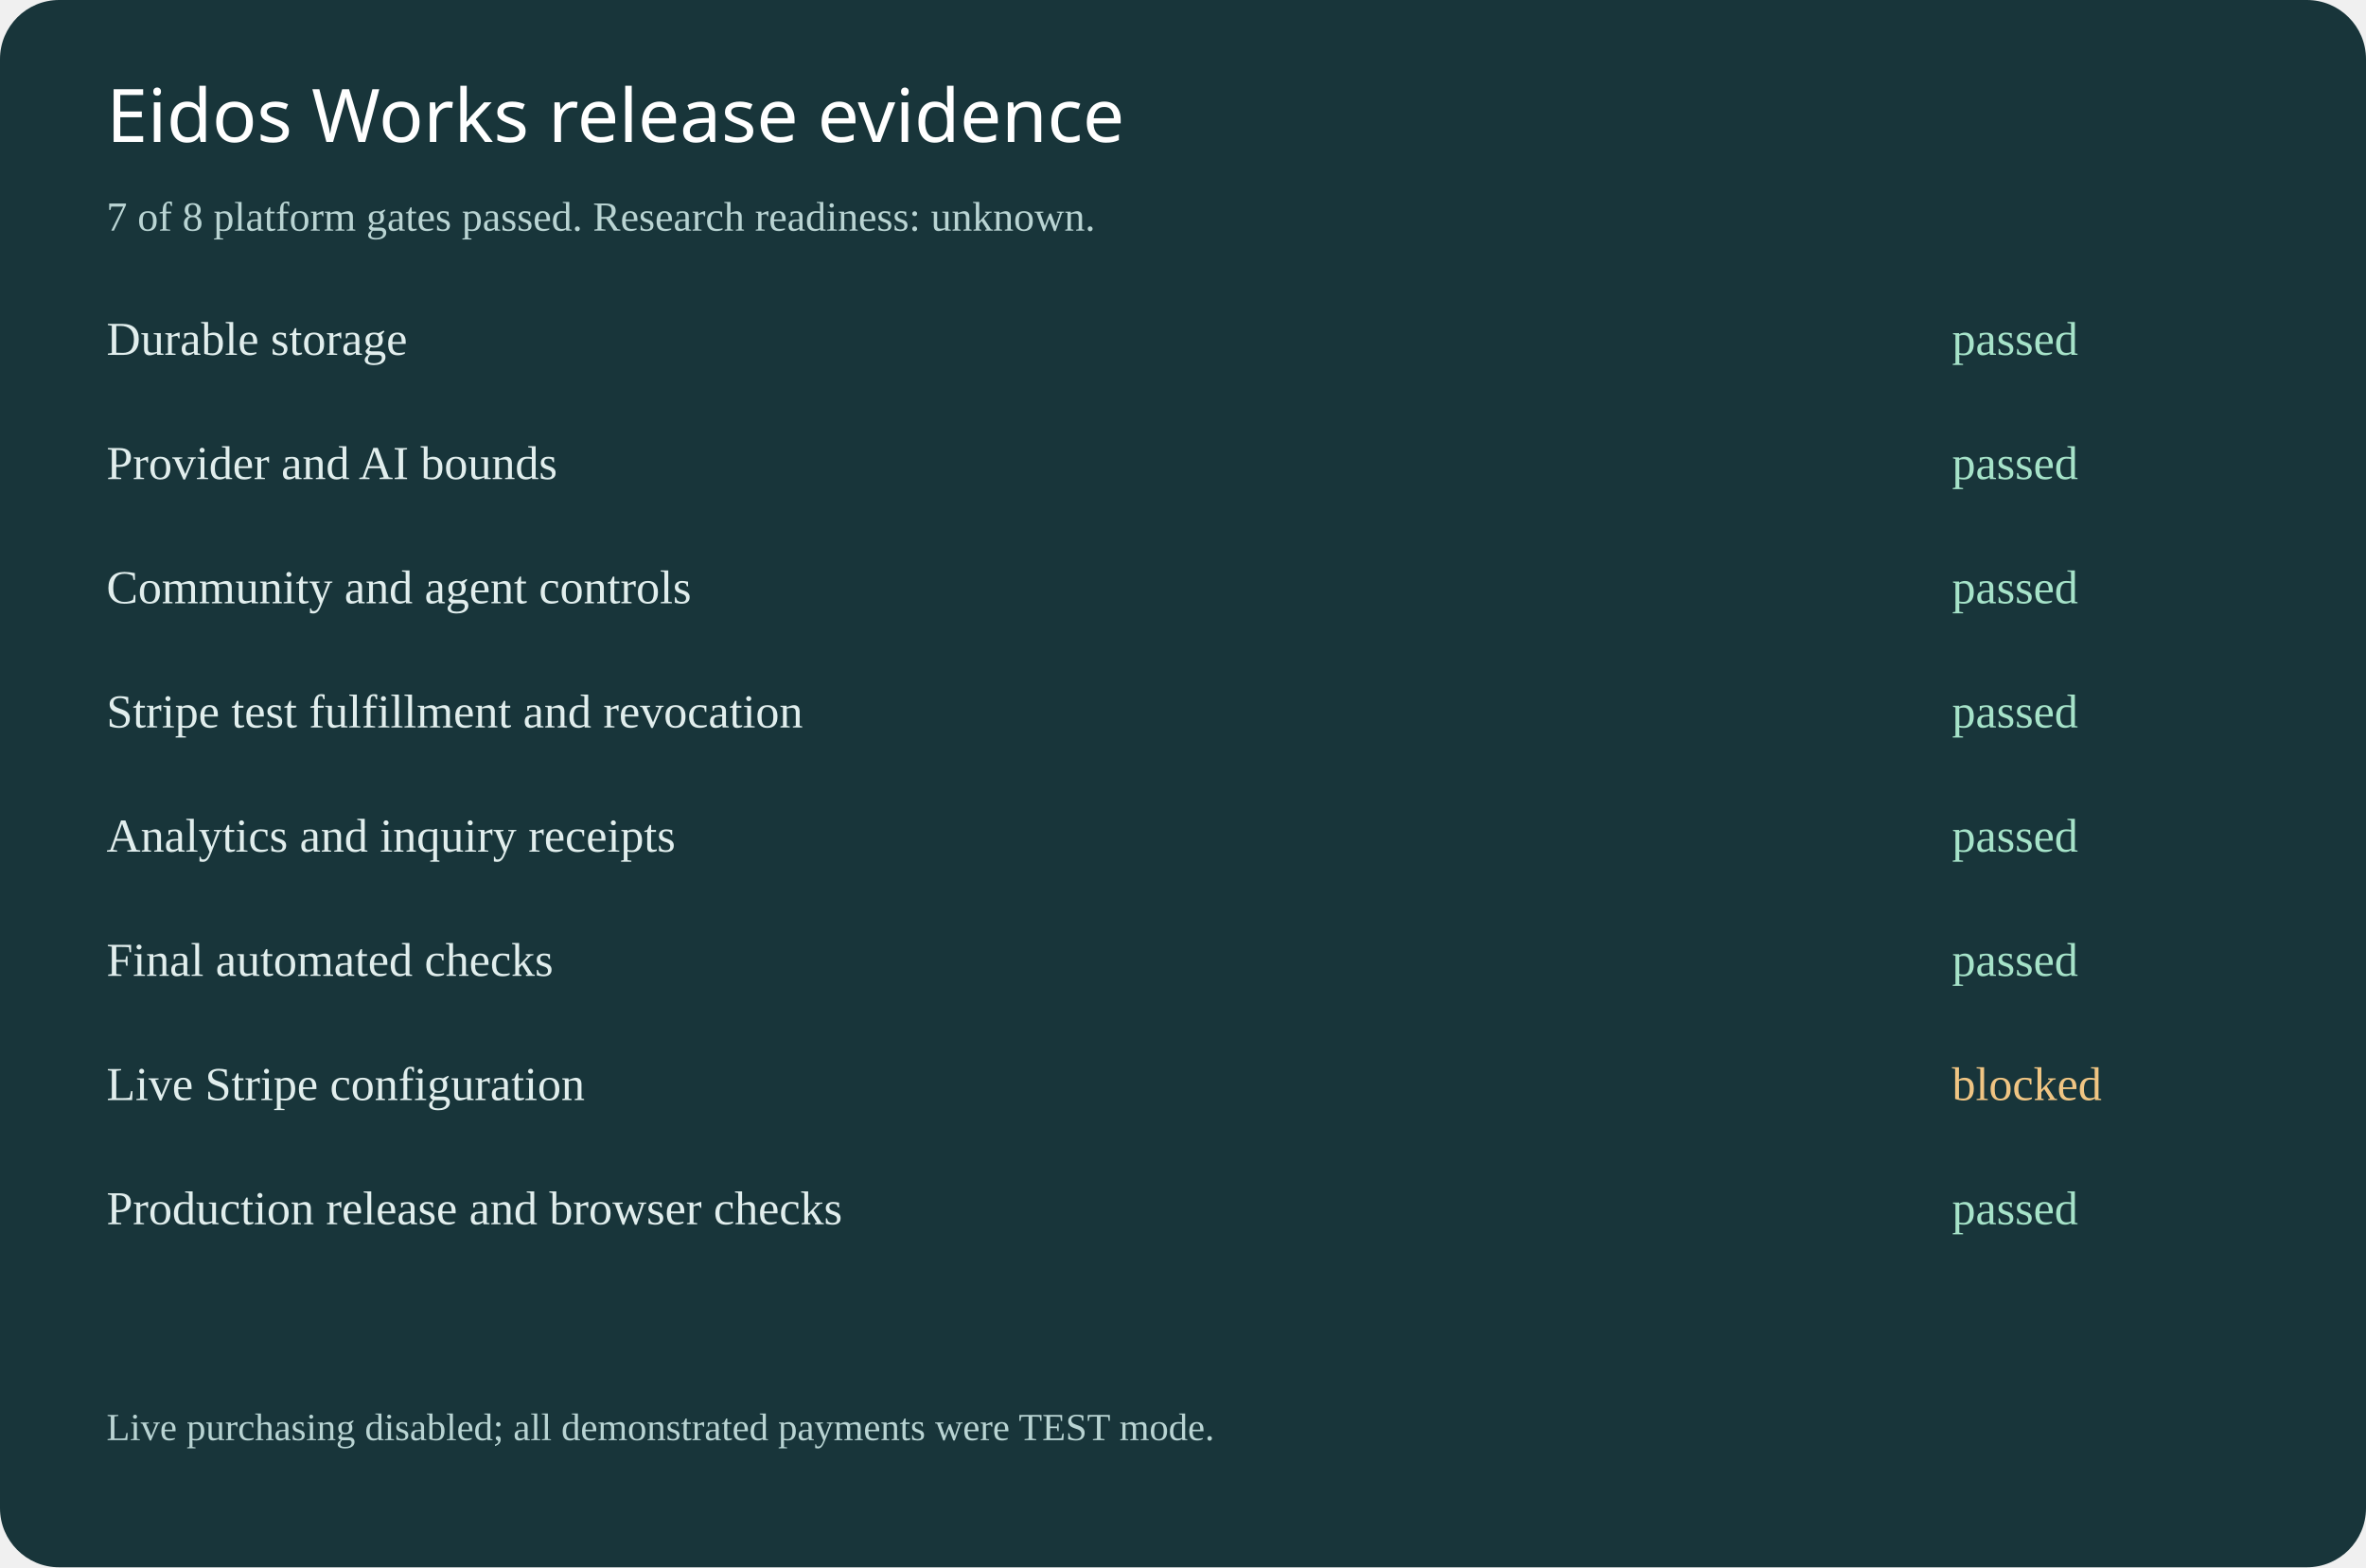
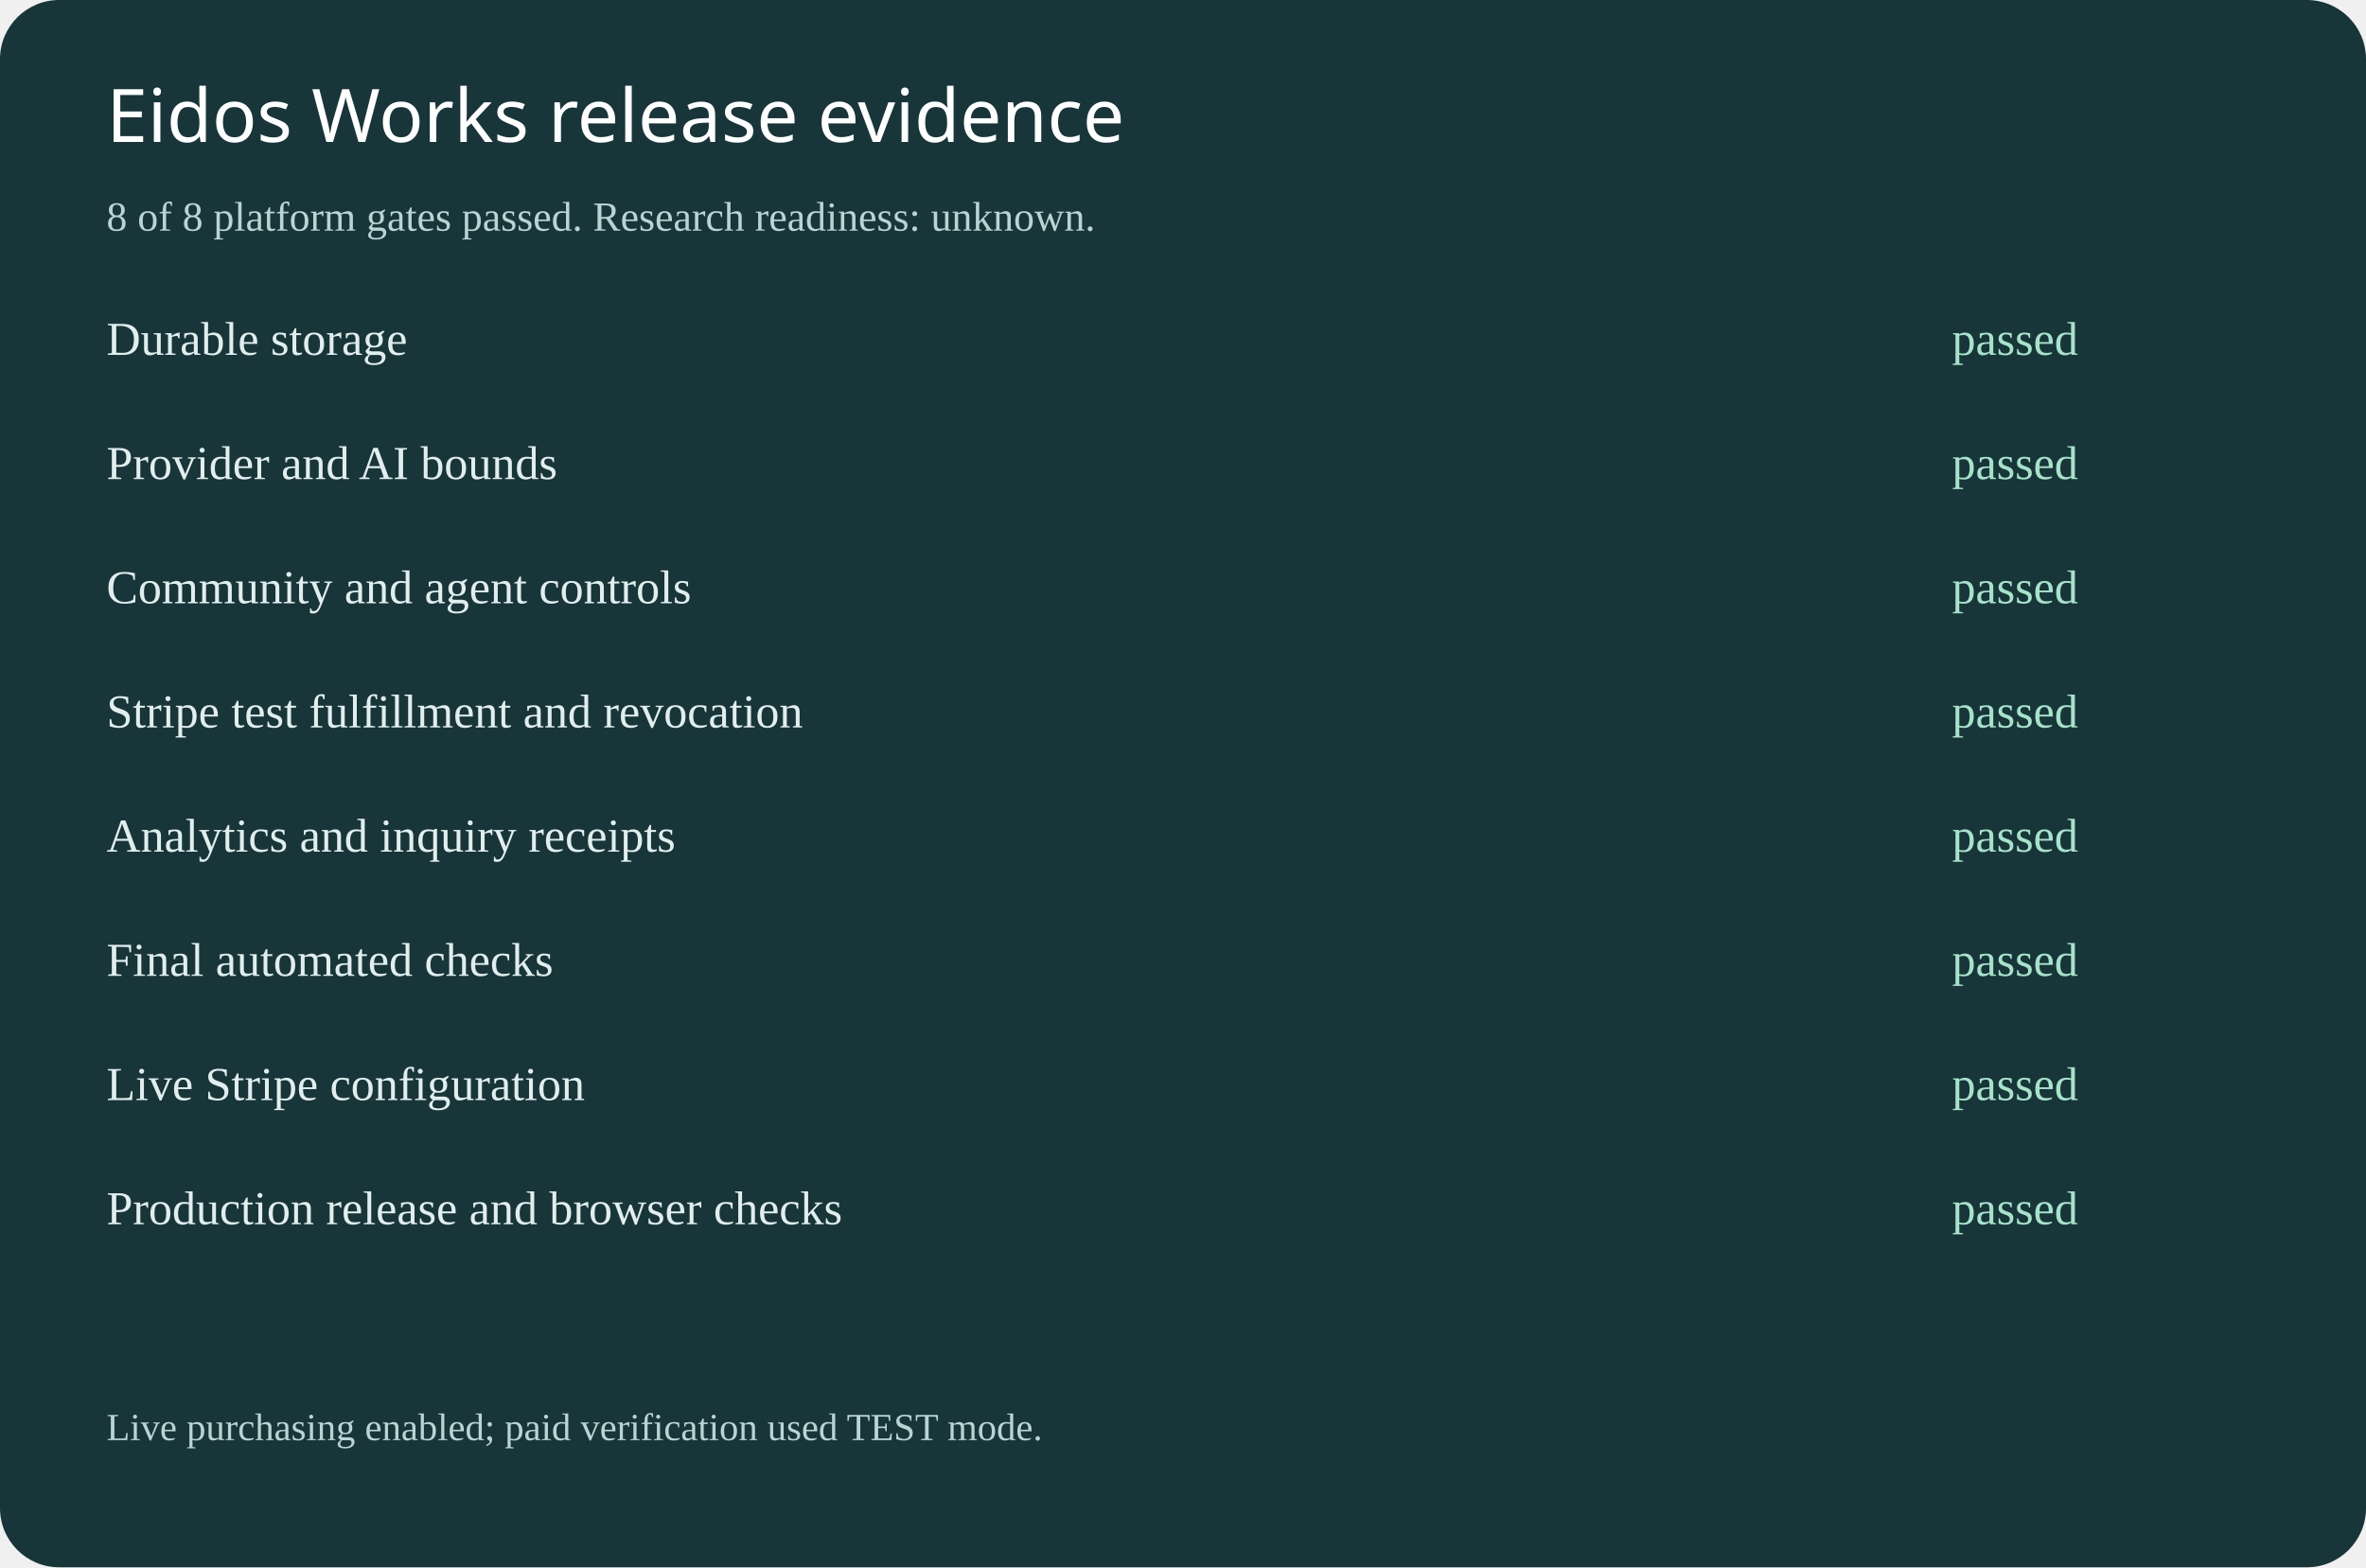
<svg xmlns="http://www.w3.org/2000/svg" viewBox="0 0 800 530">
  <rect width="800" height="530" rx="20" fill="#18353a" />
  <text x="36" y="48" fill="white" font-size="25" font-family="sans-serif">Eidos Works release evidence</text>
-   <text x="36" y="78" fill="#b9d4d3" font-size="14">7 of 8 platform gates passed. Research readiness: unknown.</text>
+   <text x="36" y="78" fill="#b9d4d3" font-size="14">8 of 8 platform gates passed. Research readiness: unknown.</text>
  <text x="36" y="120" fill="#e1eeed" font-size="16">Durable storage</text>
  <text x="660" y="120" fill="#a6e3c9" font-size="16">passed</text>
  <text x="36" y="162" fill="#e1eeed" font-size="16">Provider and AI bounds</text>
  <text x="660" y="162" fill="#a6e3c9" font-size="16">passed</text>
  <text x="36" y="204" fill="#e1eeed" font-size="16">Community and agent controls</text>
  <text x="660" y="204" fill="#a6e3c9" font-size="16">passed</text>
  <text x="36" y="246" fill="#e1eeed" font-size="16">Stripe test fulfillment and revocation</text>
  <text x="660" y="246" fill="#a6e3c9" font-size="16">passed</text>
  <text x="36" y="288" fill="#e1eeed" font-size="16">Analytics and inquiry receipts</text>
  <text x="660" y="288" fill="#a6e3c9" font-size="16">passed</text>
  <text x="36" y="330" fill="#e1eeed" font-size="16">Final automated checks</text>
  <text x="660" y="330" fill="#a6e3c9" font-size="16">passed</text>
  <text x="36" y="372" fill="#e1eeed" font-size="16">Live Stripe configuration</text>
-   <text x="660" y="372" fill="#f0c583" font-size="16">blocked</text>
+   <text x="660" y="372" fill="#a6e3c9" font-size="16">passed</text>
  <text x="36" y="414" fill="#e1eeed" font-size="16">Production release and browser checks</text>
  <text x="660" y="414" fill="#a6e3c9" font-size="16">passed</text>
-   <text x="36" y="487" fill="#b9d4d3" font-size="13">Live purchasing disabled; all demonstrated payments were TEST mode.</text>
+   <text x="36" y="487" fill="#b9d4d3" font-size="13">Live purchasing enabled; paid verification used TEST mode.</text>
</svg>
